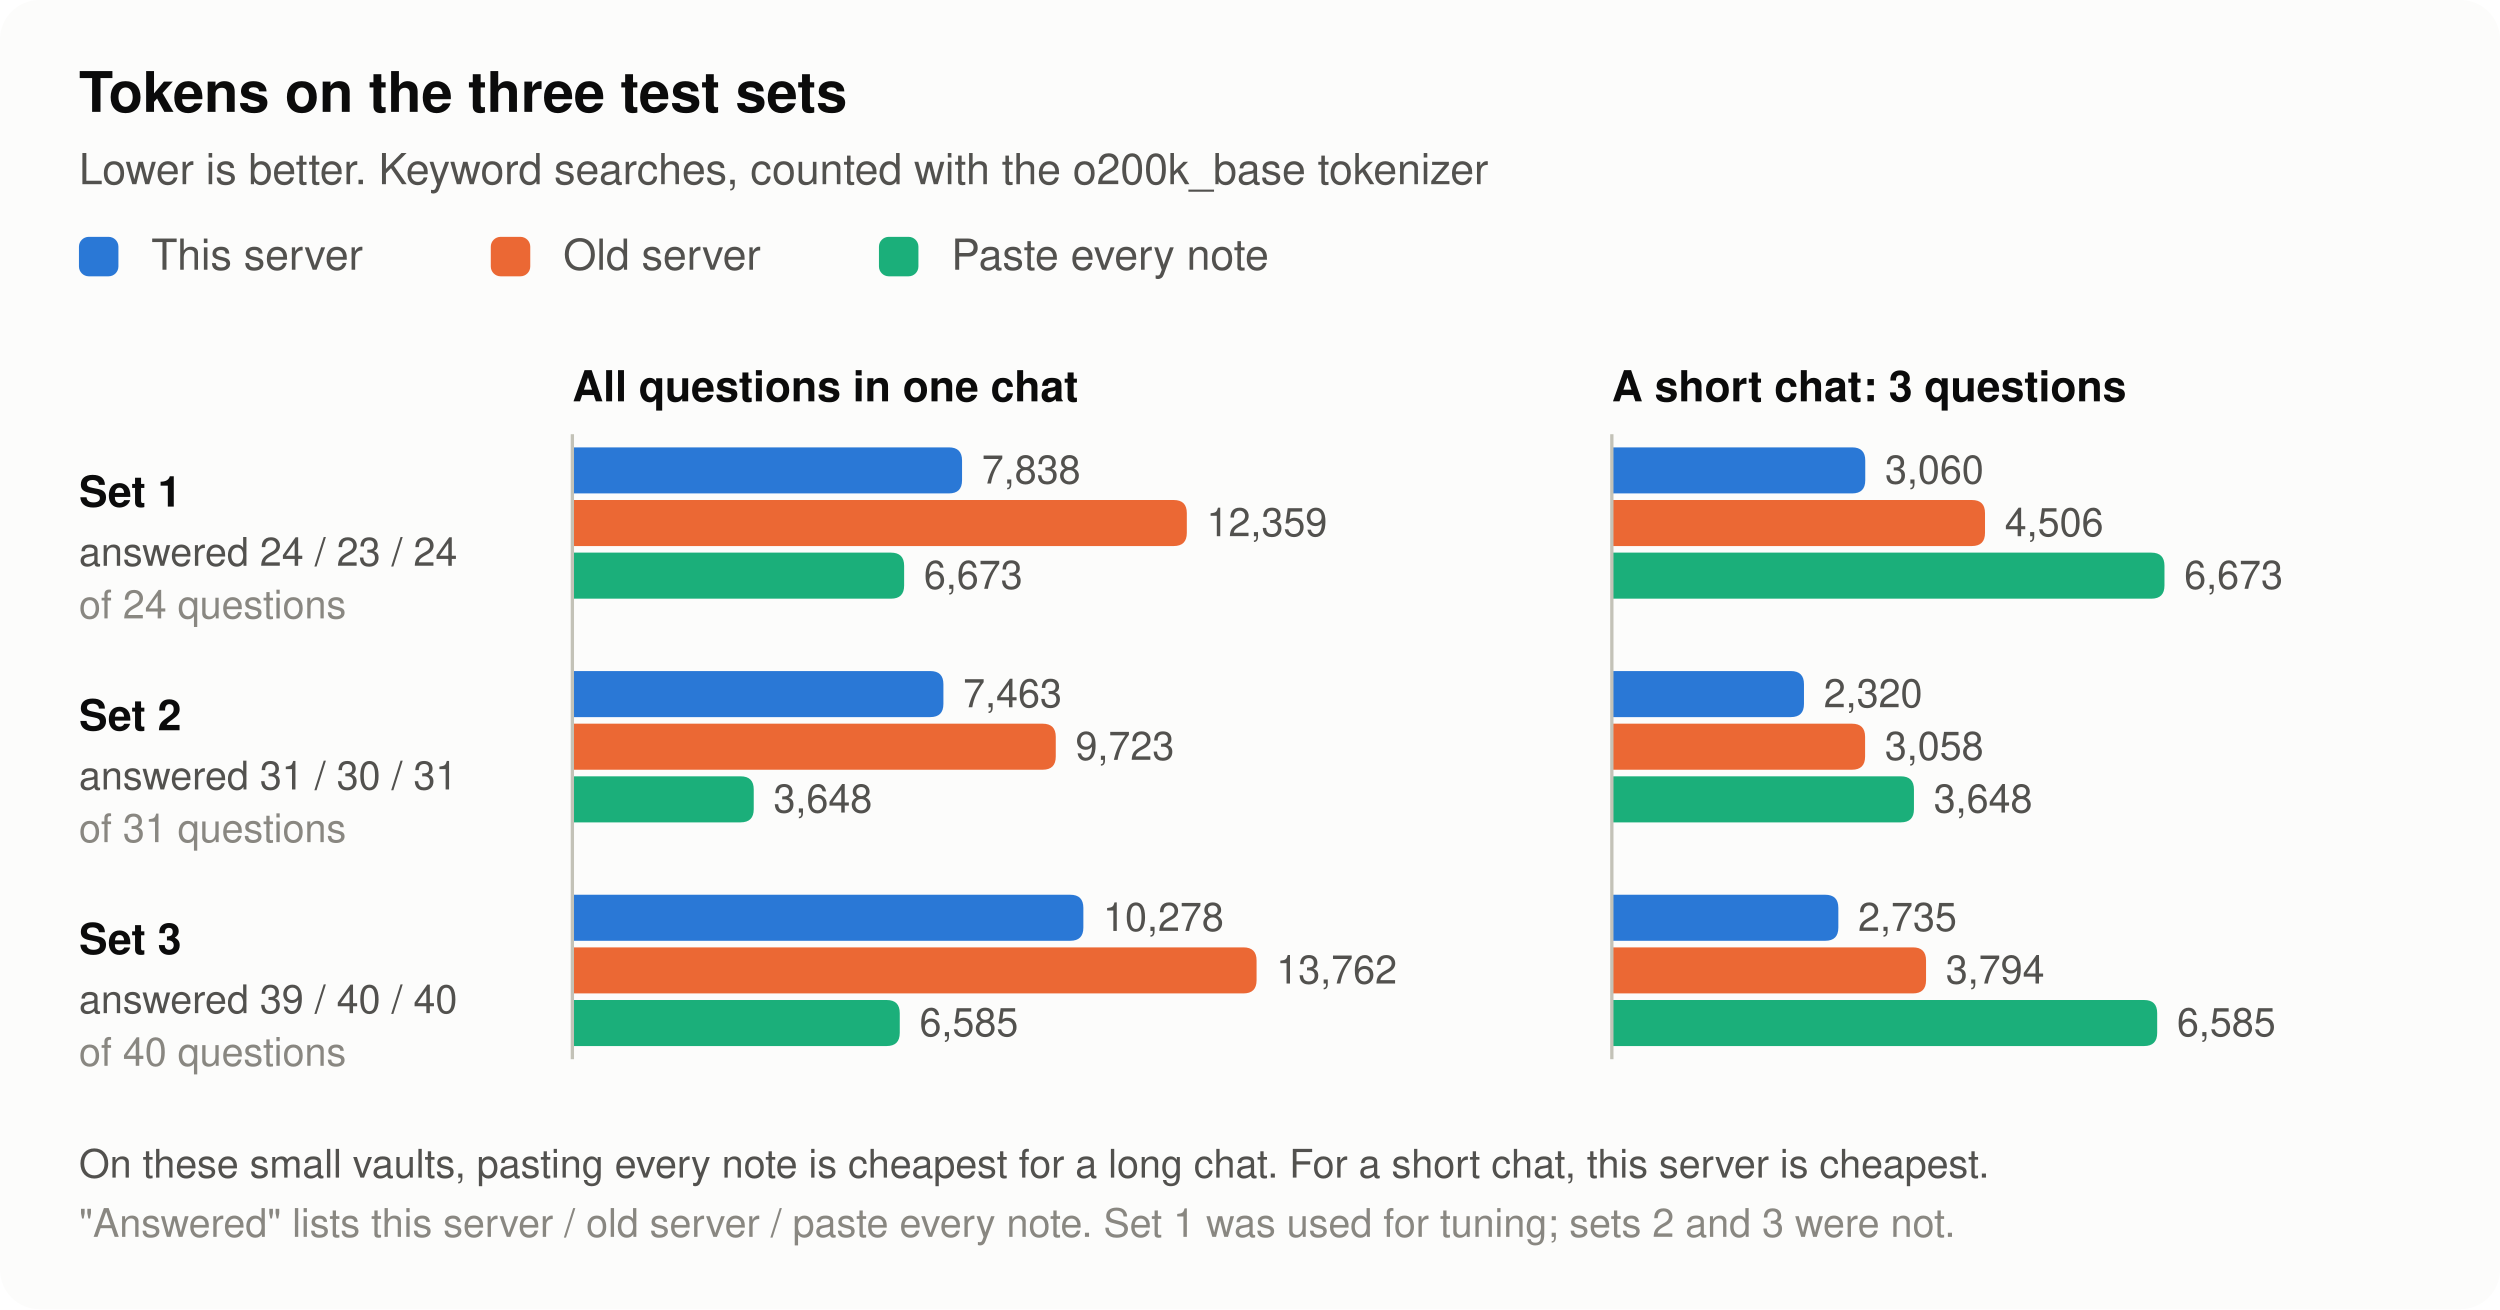
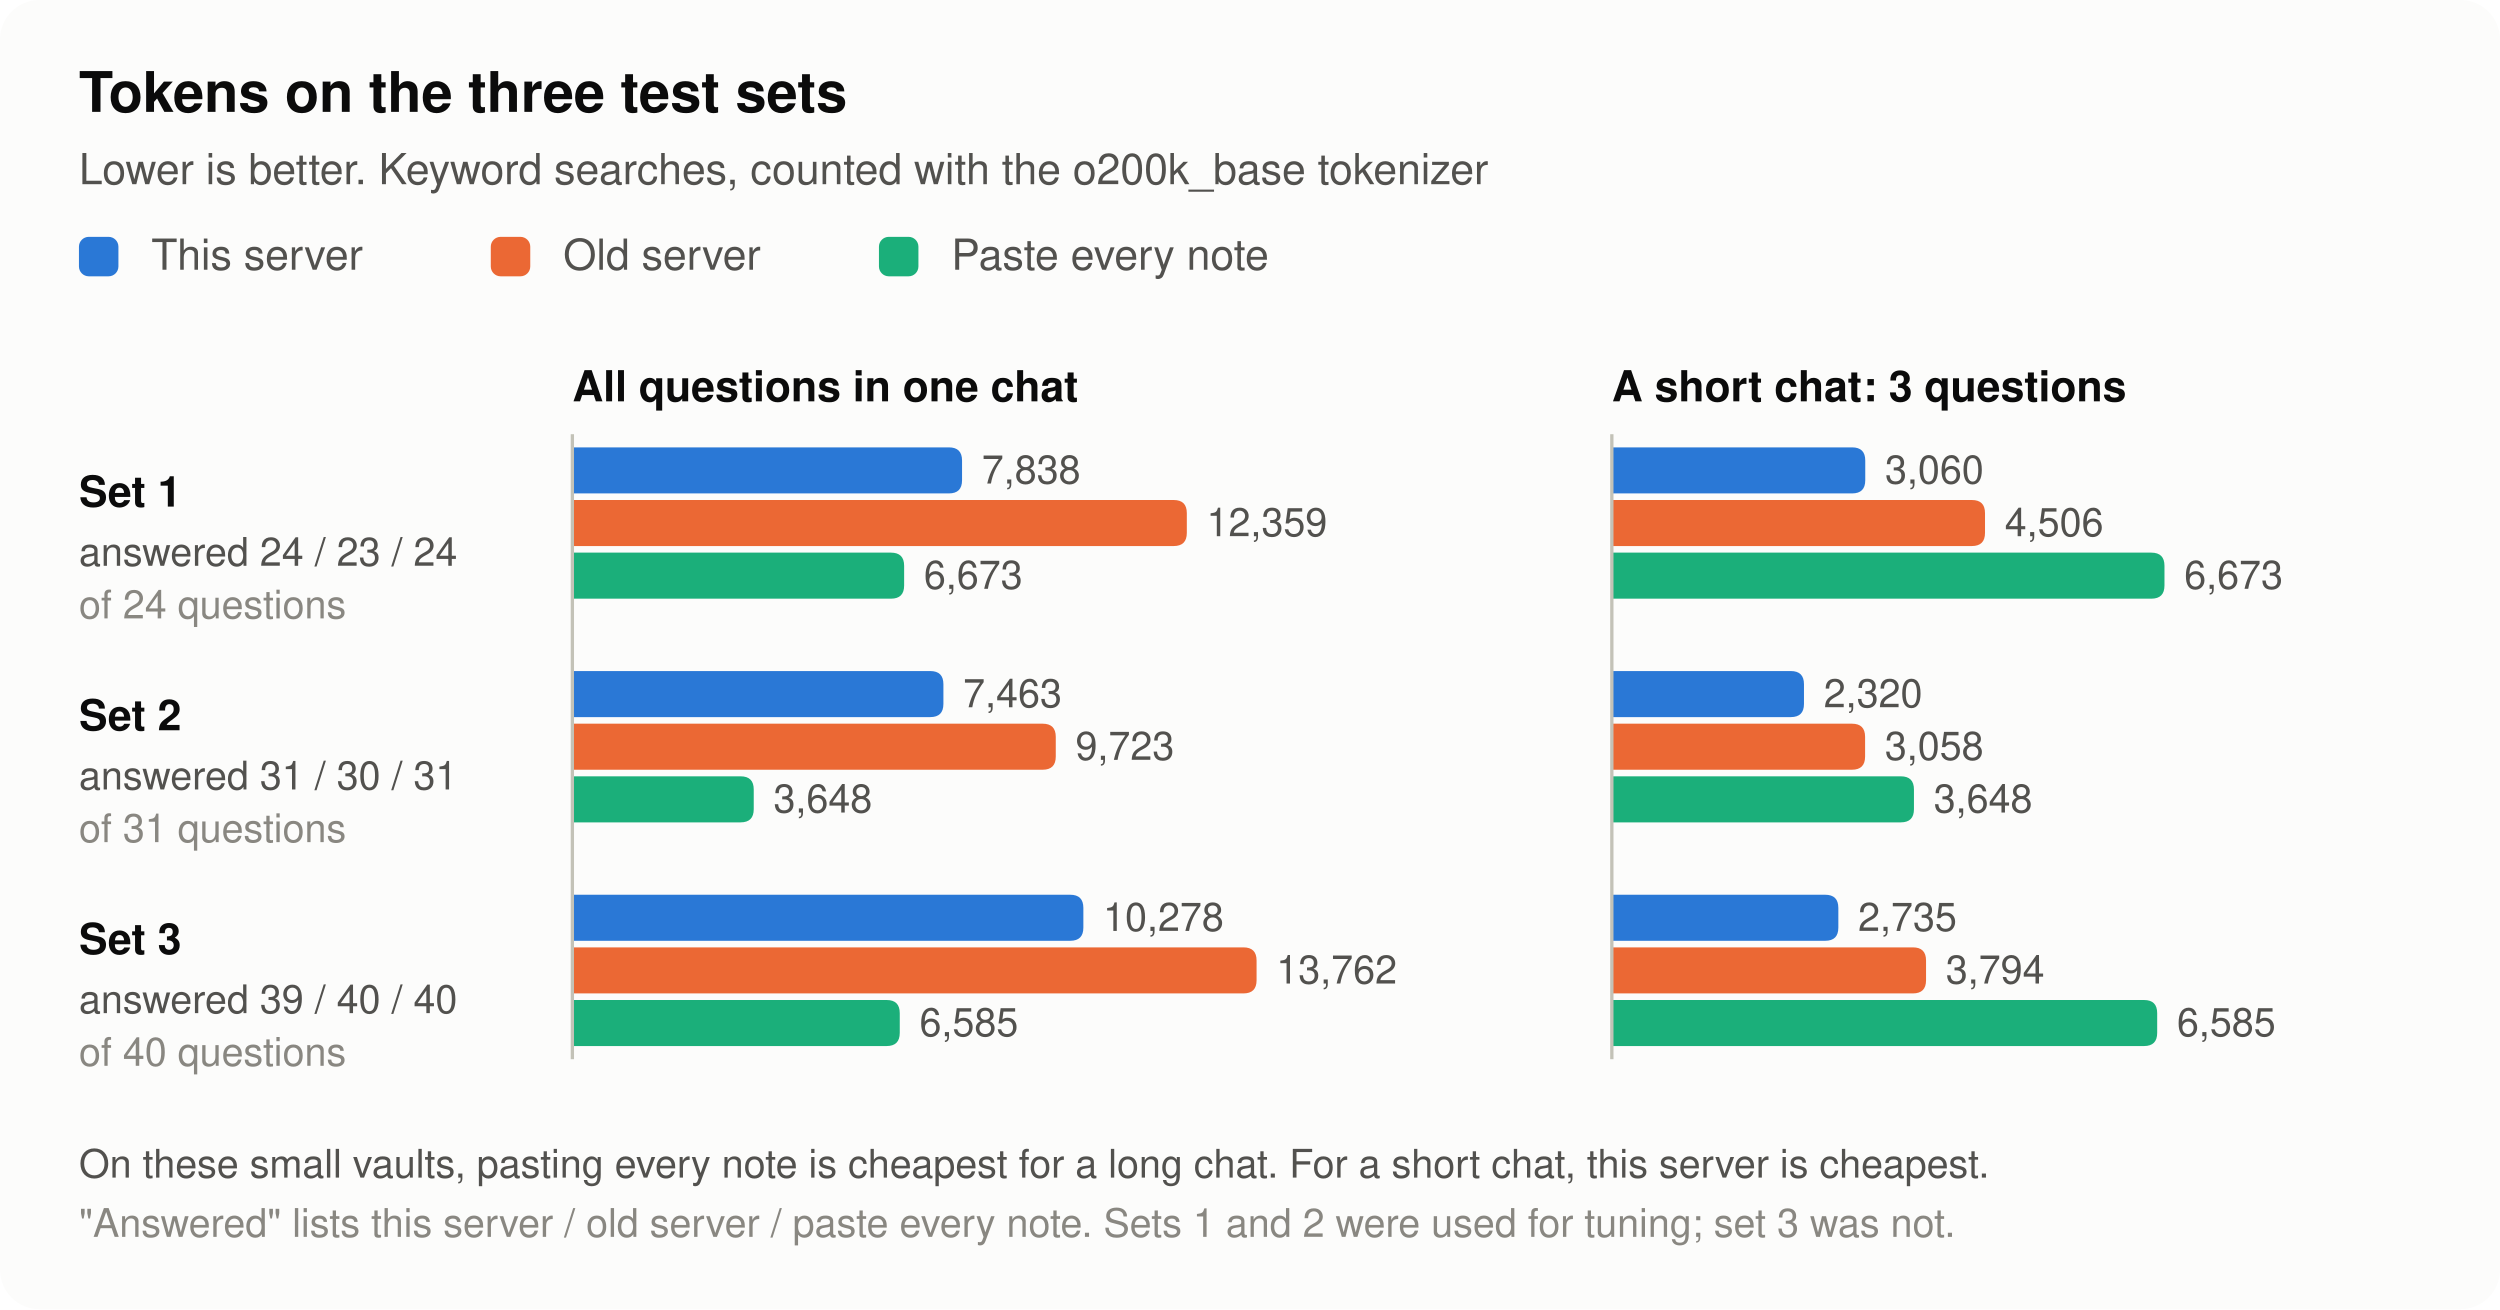
<svg xmlns="http://www.w3.org/2000/svg" width="760" height="398" viewBox="0 0 760 398" role="img" aria-labelledby="t d">
  <rect width="760" height="398" rx="12" fill="#fcfcfb" />
  <g font-family="system-ui, -apple-system, &quot;Segoe UI&quot;, Helvetica, Arial, sans-serif">
    <text x="24" y="34" font-size="17" font-weight="600" fill="#0b0b0b">Tokens on the three test sets</text>
    <text x="24" y="56" font-size="13" fill="#52514e">Lower is better. Keyword searches, counted with the o200k_base tokenizer</text>
    <rect x="24" y="72" width="12" height="12" rx="3" fill="#2a78d6" />
    <text x="46" y="82" font-size="13" fill="#52514e">This server</text>
    <rect x="149.2" y="72" width="12" height="12" rx="3" fill="#eb6834" />
    <text x="171.2" y="82" font-size="13" fill="#52514e">Old server</text>
    <rect x="267.2" y="72" width="12" height="12" rx="3" fill="#1baf7a" />
    <text x="289.2" y="82" font-size="13" fill="#52514e">Paste every note</text>
    <text x="24" y="154" font-size="13" font-weight="600" fill="#0b0b0b">Set 1</text>
    <text x="24" y="172" font-size="12" fill="#52514e">answered 24 / 23 / 24</text>
    <text x="24" y="188" font-size="12" fill="#898781">of 24 questions</text>
    <text x="24" y="222" font-size="13" font-weight="600" fill="#0b0b0b">Set 2</text>
    <text x="24" y="240" font-size="12" fill="#52514e">answered 31 / 30 / 31</text>
    <text x="24" y="256" font-size="12" fill="#898781">of 31 questions</text>
    <text x="24" y="290" font-size="13" font-weight="600" fill="#0b0b0b">Set 3</text>
    <text x="24" y="308" font-size="12" fill="#52514e">answered 39 / 40 / 40</text>
    <text x="24" y="324" font-size="12" fill="#898781">of 40 questions</text>
    <text x="174" y="122" font-size="13" font-weight="600" fill="#0b0b0b">All questions in one chat</text>
    <path d="M174,136 H288.464 Q292.464,136 292.464,140 V146 Q292.464,150 288.464,150 H174 Z" fill="#2a78d6" />
    <text x="298.464" y="147" font-size="12" fill="#52514e" style="font-variant-numeric: tabular-nums">7,838</text>
    <path d="M174,152 H356.795 Q360.795,152 360.795,156 V162 Q360.795,166 356.795,166 H174 Z" fill="#eb6834" />
    <text x="366.795" y="163" font-size="12" fill="#52514e" style="font-variant-numeric: tabular-nums">12,359</text>
    <path d="M174,168 H270.856 Q274.856,168 274.856,172 V178 Q274.856,182 270.856,182 H174 Z" fill="#1baf7a" />
    <text x="280.856" y="179" font-size="12" fill="#52514e" style="font-variant-numeric: tabular-nums">6,673</text>
    <path d="M174,204 H282.796 Q286.796,204 286.796,208 V214 Q286.796,218 282.796,218 H174 Z" fill="#2a78d6" />
    <text x="292.796" y="215" font-size="12" fill="#52514e" style="font-variant-numeric: tabular-nums">7,463</text>
    <path d="M174,220 H316.954 Q320.954,220 320.954,224 V230 Q320.954,234 316.954,234 H174 Z" fill="#eb6834" />
    <text x="326.954" y="231" font-size="12" fill="#52514e" style="font-variant-numeric: tabular-nums">9,723</text>
    <path d="M174,236 H225.136 Q229.136,236 229.136,240 V246 Q229.136,250 225.136,250 H174 Z" fill="#1baf7a" />
    <text x="235.136" y="247" font-size="12" fill="#52514e" style="font-variant-numeric: tabular-nums">3,648</text>
    <path d="M174,272 H325.343 Q329.343,272 329.343,276 V282 Q329.343,286 325.343,286 H174 Z" fill="#2a78d6" />
    <text x="335.343" y="283" font-size="12" fill="#52514e" style="font-variant-numeric: tabular-nums">10,278</text>
    <path d="M174,288 H378 Q382,288 382,292 V298 Q382,302 378,302 H174 Z" fill="#eb6834" />
    <text x="388" y="299" font-size="12" fill="#52514e" style="font-variant-numeric: tabular-nums">13,762</text>
    <path d="M174,304 H269.526 Q273.526,304 273.526,308 V314 Q273.526,318 269.526,318 H174 Z" fill="#1baf7a" />
    <text x="279.526" y="315" font-size="12" fill="#52514e" style="font-variant-numeric: tabular-nums">6,585</text>
    <line x1="174" y1="132" x2="174" y2="322" stroke="#c3c2b7" stroke-width="1" />
    <text x="490" y="122" font-size="13" font-weight="600" fill="#0b0b0b">A short chat: 3 questions</text>
    <path d="M490,136 H563.039 Q567.039,136 567.039,140 V146 Q567.039,150 563.039,150 H490 Z" fill="#2a78d6" />
    <text x="573.039" y="147" font-size="12" fill="#52514e" style="font-variant-numeric: tabular-nums">3,060</text>
    <path d="M490,152 H599.443 Q603.443,152 603.443,156 V162 Q603.443,166 599.443,166 H490 Z" fill="#eb6834" />
    <text x="609.443" y="163" font-size="12" fill="#52514e" style="font-variant-numeric: tabular-nums">4,506</text>
    <path d="M490,168 H654 Q658,168 658,172 V178 Q658,182 654,182 H490 Z" fill="#1baf7a" />
    <text x="664" y="179" font-size="12" fill="#52514e" style="font-variant-numeric: tabular-nums">6,673</text>
    <path d="M490,204 H544.409 Q548.409,204 548.409,208 V214 Q548.409,218 544.409,218 H490 Z" fill="#2a78d6" />
    <text x="554.409" y="215" font-size="12" fill="#52514e" style="font-variant-numeric: tabular-nums">2,320</text>
    <path d="M490,220 H562.988 Q566.988,220 566.988,224 V230 Q566.988,234 562.988,234 H490 Z" fill="#eb6834" />
    <text x="572.988" y="231" font-size="12" fill="#52514e" style="font-variant-numeric: tabular-nums">3,058</text>
    <path d="M490,236 H577.842 Q581.842,236 581.842,240 V246 Q581.842,250 577.842,250 H490 Z" fill="#1baf7a" />
    <text x="587.842" y="247" font-size="12" fill="#52514e" style="font-variant-numeric: tabular-nums">3,648</text>
    <path d="M490,272 H554.857 Q558.857,272 558.857,276 V282 Q558.857,286 554.857,286 H490 Z" fill="#2a78d6" />
    <text x="564.857" y="283" font-size="12" fill="#52514e" style="font-variant-numeric: tabular-nums">2,735</text>
    <path d="M490,288 H581.518 Q585.518,288 585.518,292 V298 Q585.518,302 581.518,302 H490 Z" fill="#eb6834" />
    <text x="591.518" y="299" font-size="12" fill="#52514e" style="font-variant-numeric: tabular-nums">3,794</text>
    <path d="M490,304 H651.785 Q655.785,304 655.785,308 V314 Q655.785,318 651.785,318 H490 Z" fill="#1baf7a" />
    <text x="661.785" y="315" font-size="12" fill="#52514e" style="font-variant-numeric: tabular-nums">6,585</text>
    <line x1="490" y1="132" x2="490" y2="322" stroke="#c3c2b7" stroke-width="1" />
    <text x="24" y="358" font-size="12" fill="#52514e">On these small vaults, pasting every note is cheapest for a long chat. For a short chat, this server is cheapest.</text>
-     <text x="24" y="376" font-size="12" fill="#898781">"Answered" lists this server / old server / paste every note. Set 1 was used for tuning; sets 2 and 3 were not.</text>
+     <text x="24" y="376" font-size="12" fill="#898781">"Answered" lists this server / old server / paste every note. Sets 1 and 2 were used for tuning; set 3 was not.</text>
  </g>
</svg>
